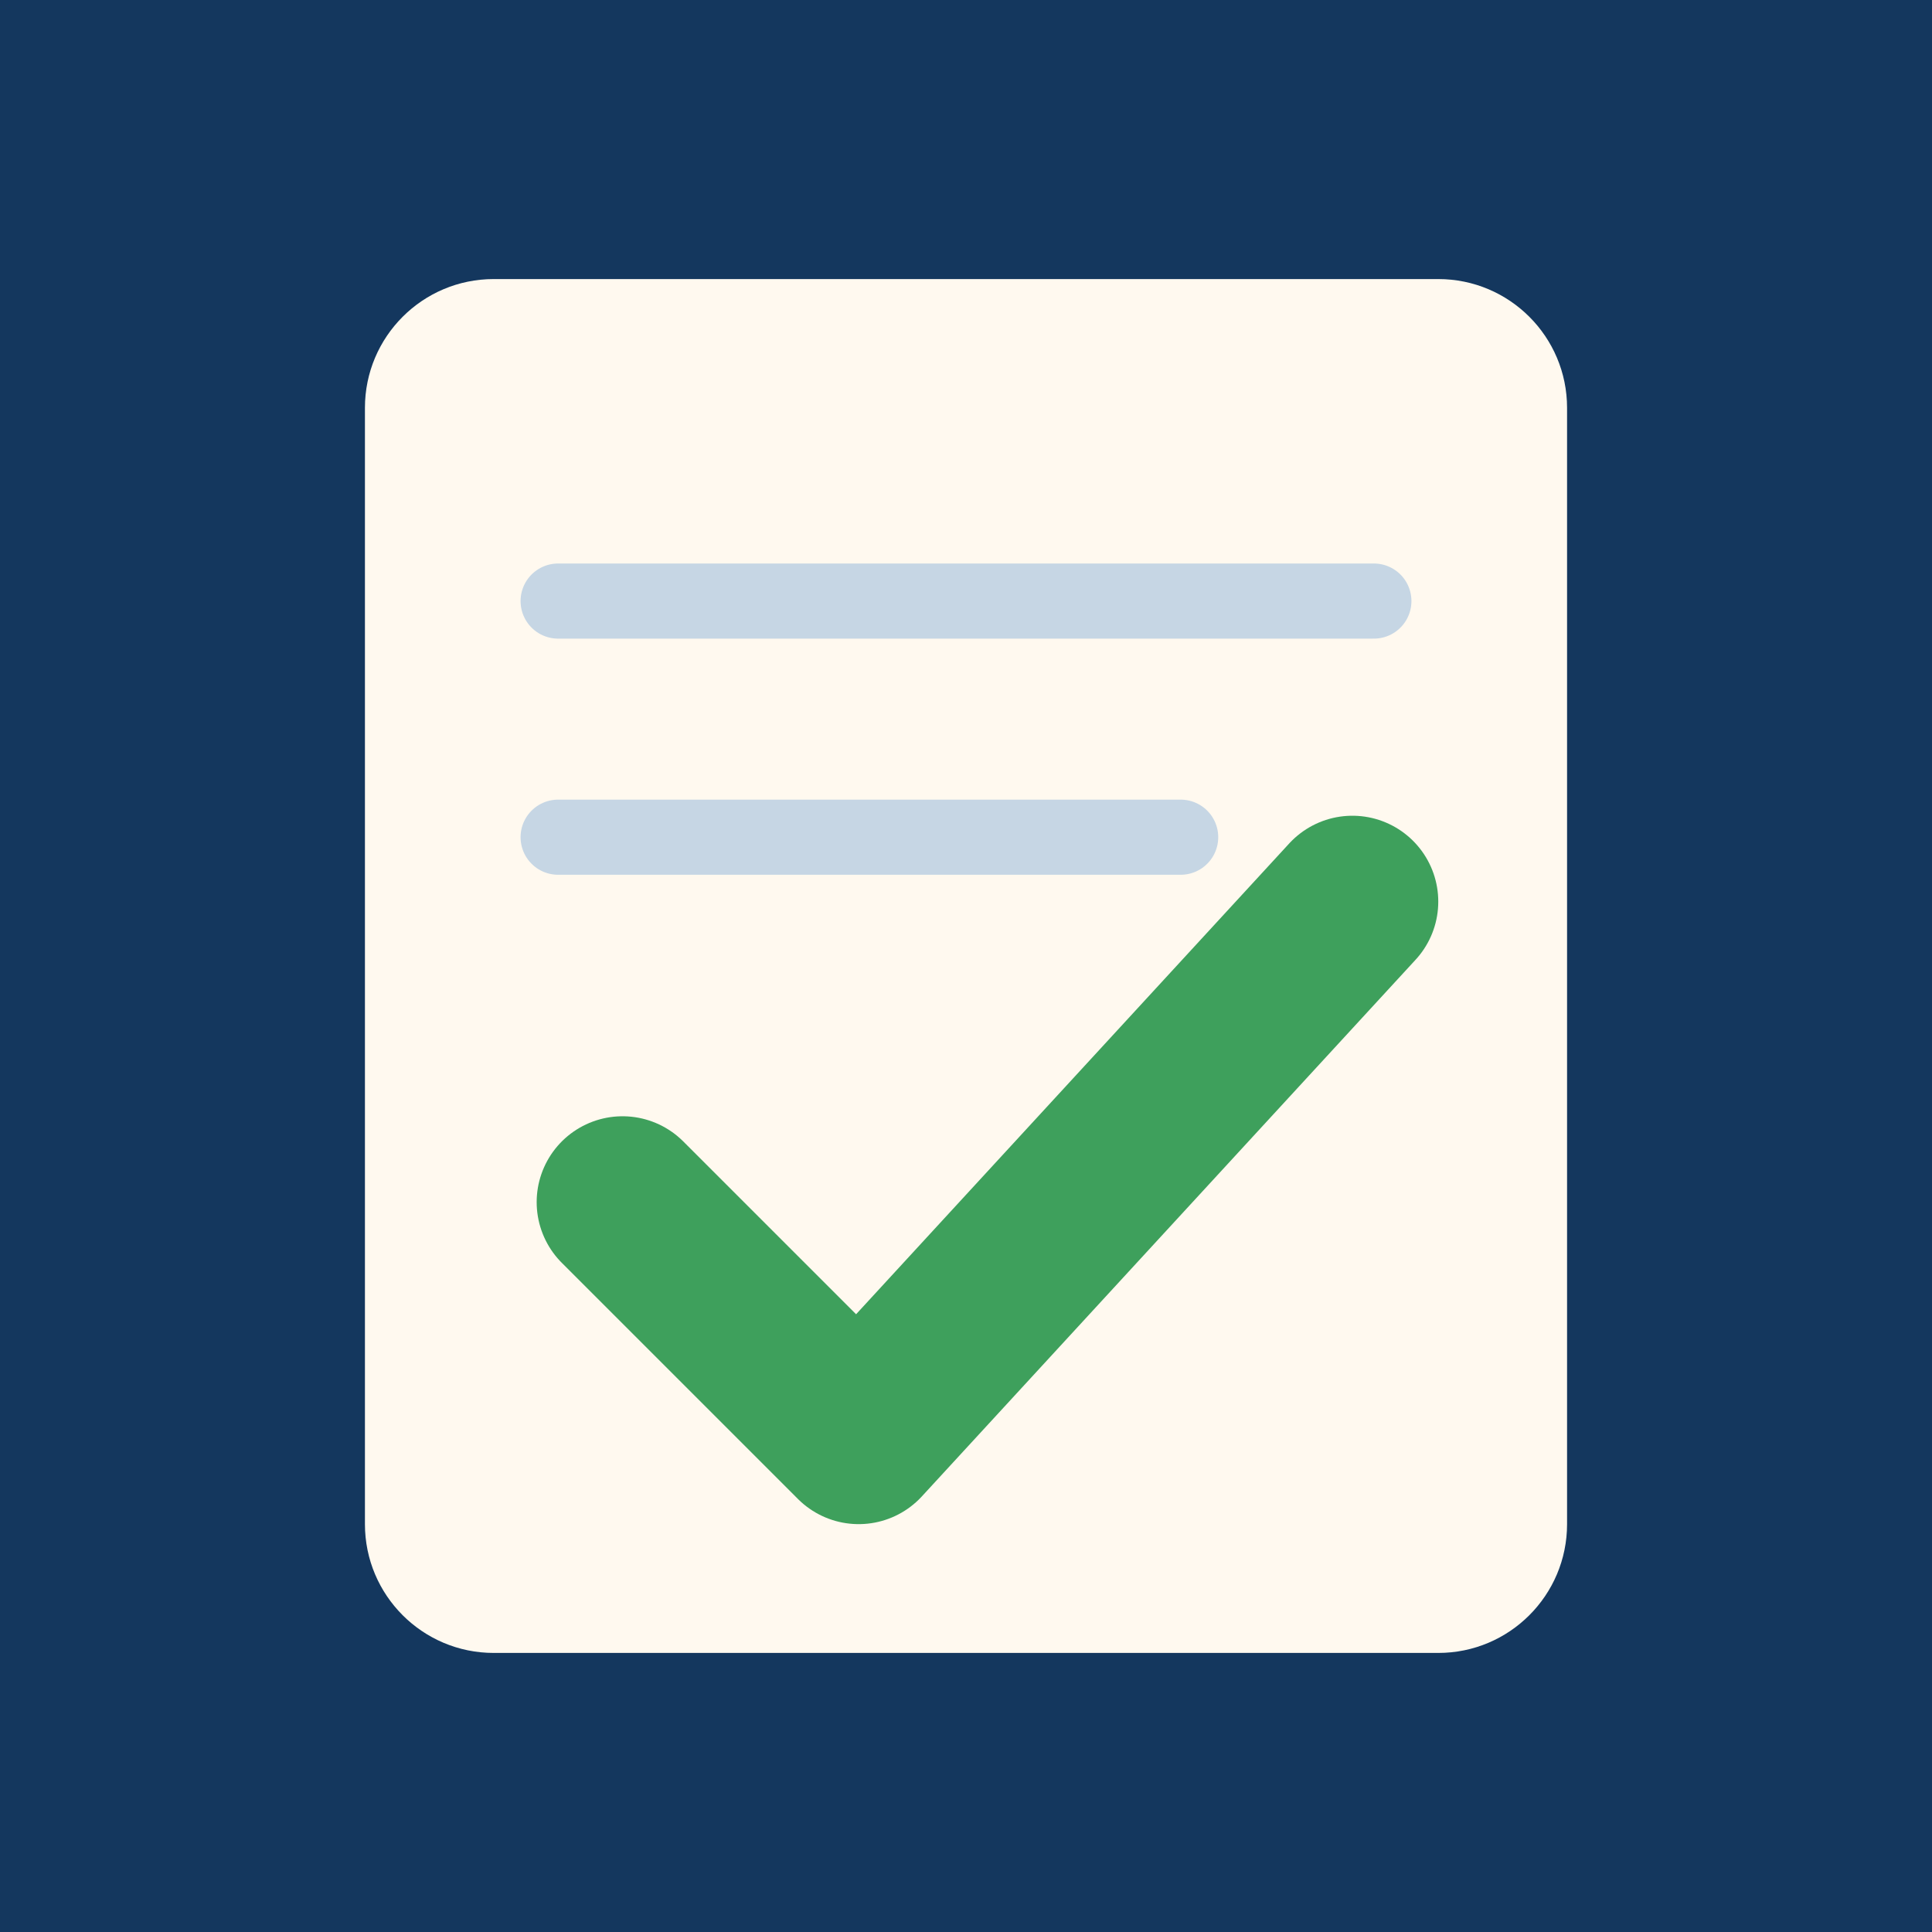
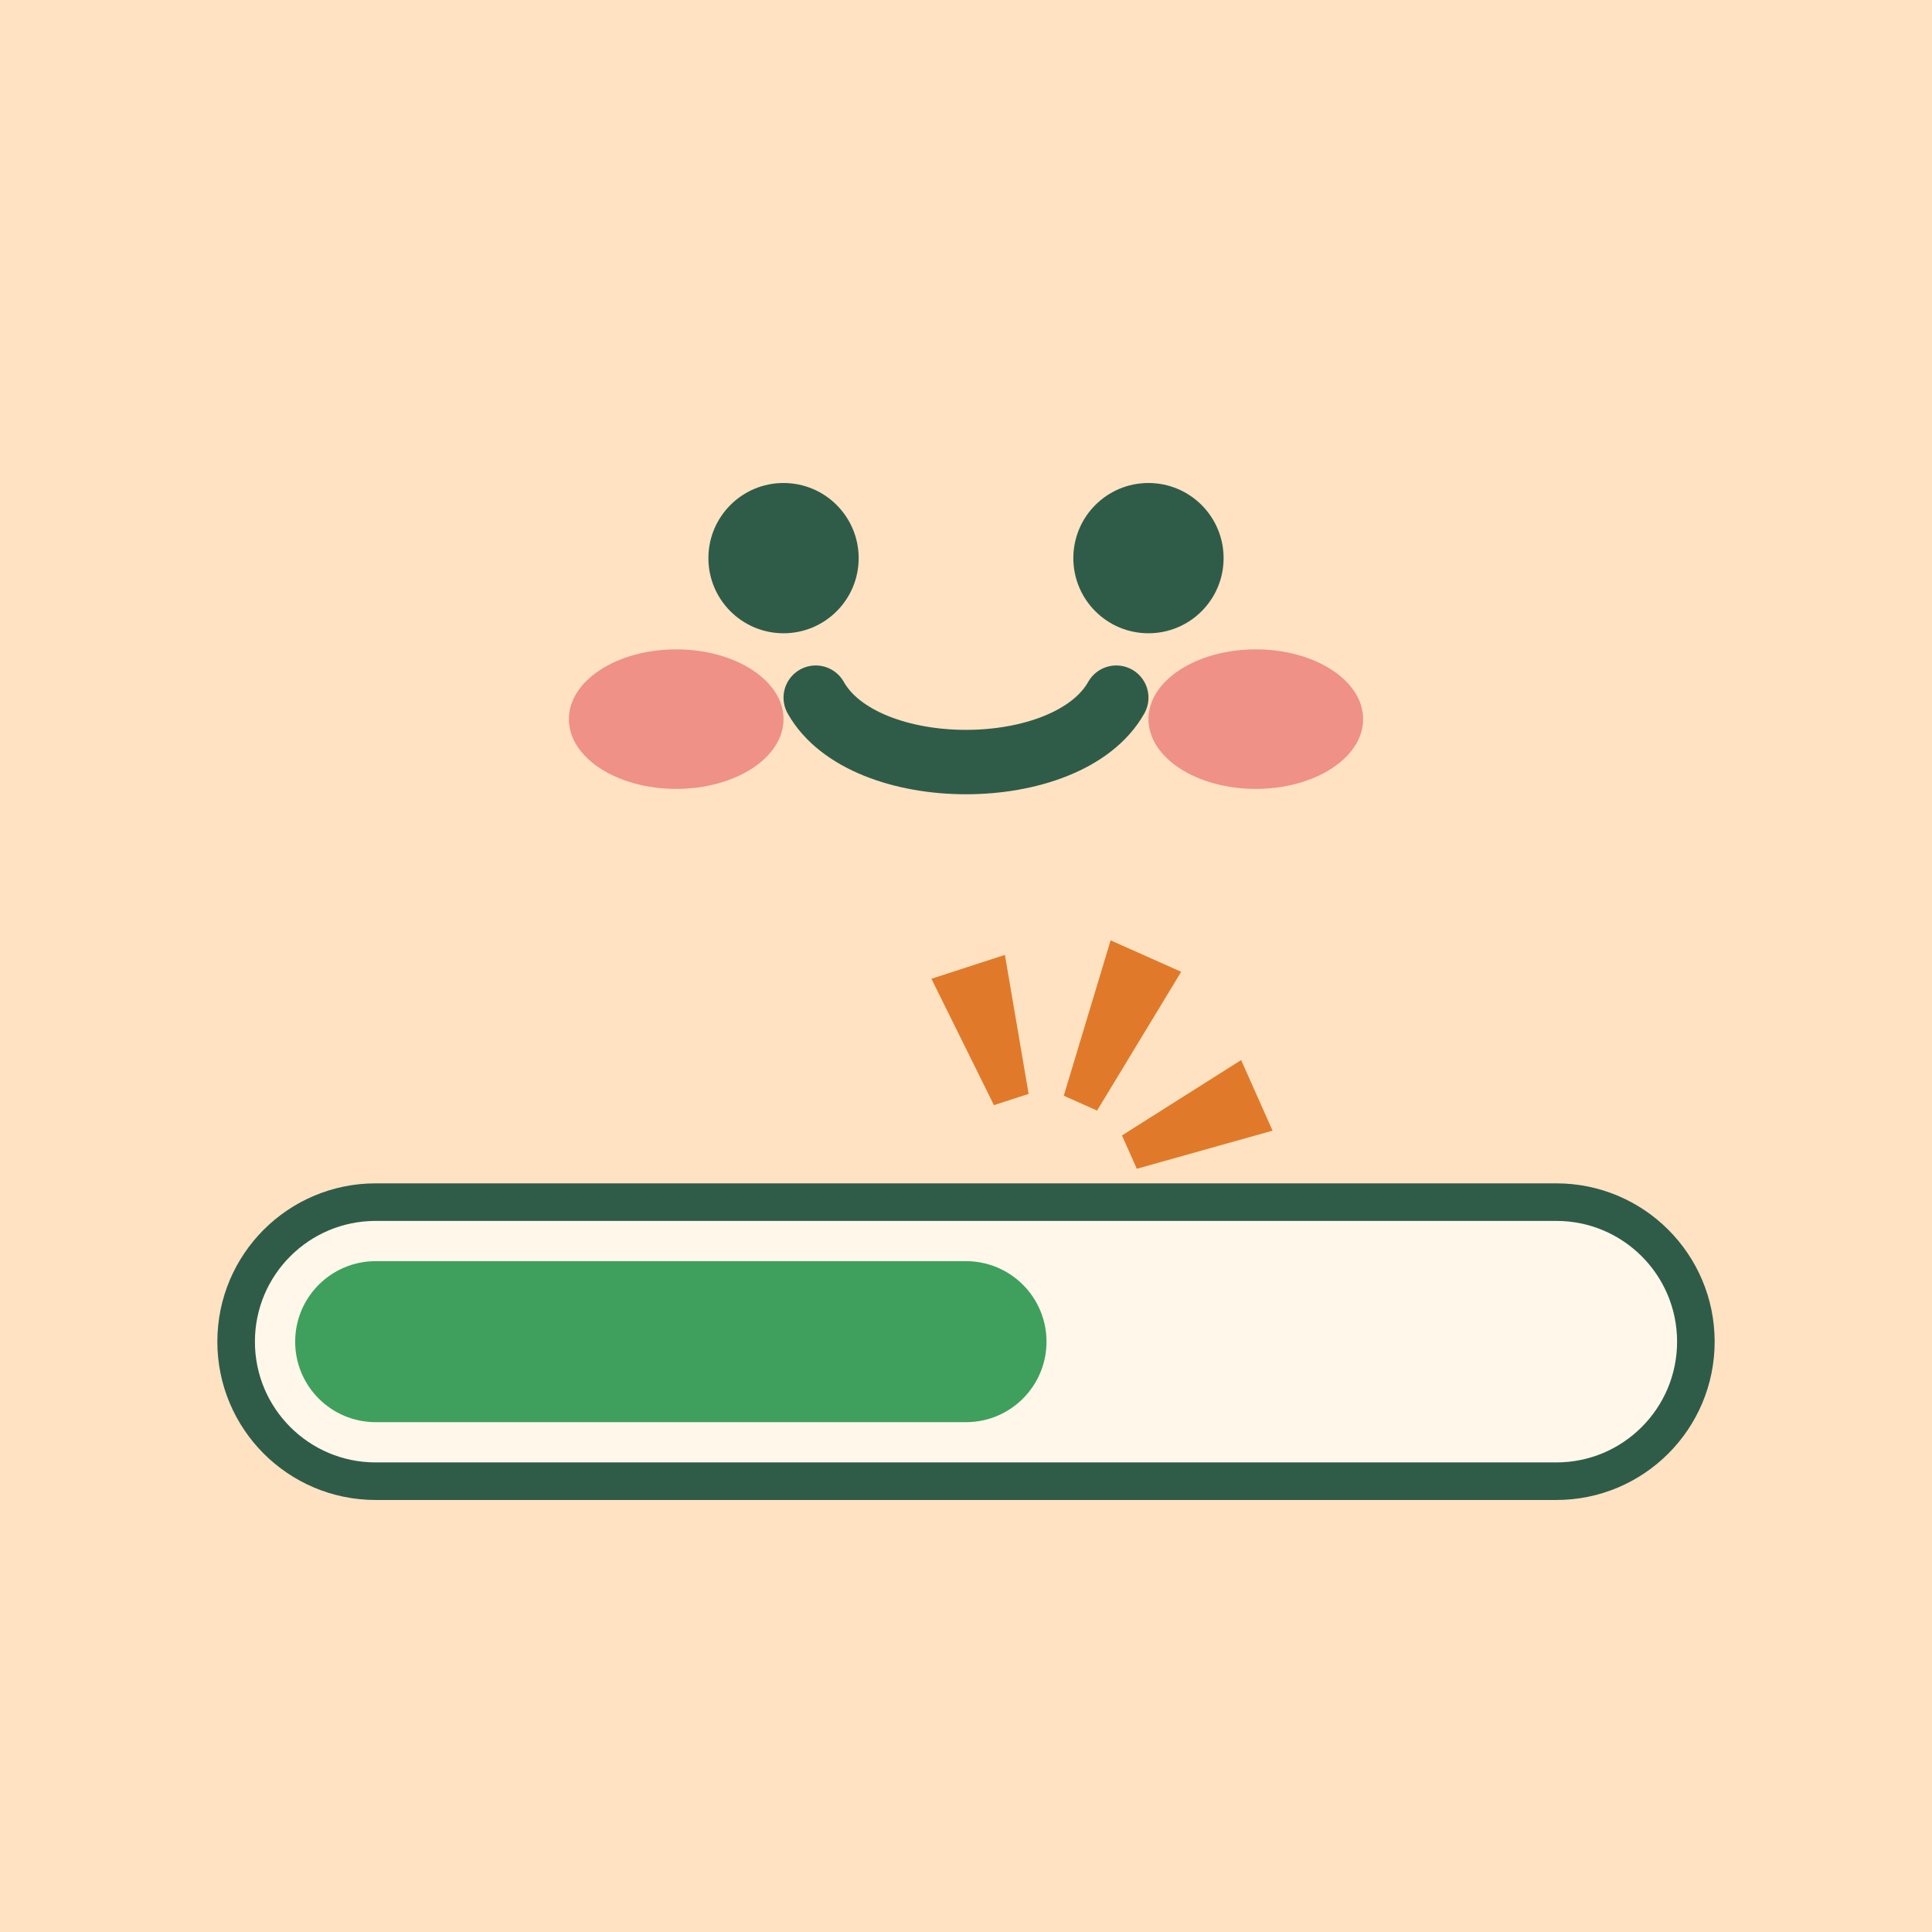
<svg xmlns="http://www.w3.org/2000/svg" viewBox="0 0 180 180" width="180" height="180" role="img" aria-label="しゅくだいノート">
-   <rect width="180" height="180" fill="#14375e" />
-   <rect x="34" y="26" width="112" height="128" rx="12" fill="#fff9ef" />
-   <g stroke="#c6d6e4" stroke-width="7" stroke-linecap="round">
-     <line x1="52" y1="56" x2="128" y2="56" />
-     <line x1="52" y1="78" x2="110" y2="78" />
+   <rect width="180" height="180" fill="#ffe2c2" />
+   <g fill="#ef9186">
+     <ellipse cx="63" cy="67" rx="10" ry="6.5" />
+     <ellipse cx="117" cy="67" rx="10" ry="6.5" />
  </g>
-   <polyline points="58,112 80,134 126,84" fill="none" stroke="#3ea05c" stroke-width="16" stroke-linecap="round" stroke-linejoin="round" />
+   <g fill="#2f5c48">
+     <circle cx="73" cy="52" r="7" />
+     <circle cx="107" cy="52" r="7" />
+   </g>
+   <path d="M76 65c4.5 8 23.5 8 28 0" fill="none" stroke="#2f5c48" stroke-width="6" stroke-linecap="round" />
+   <rect x="22" y="112" width="136" height="26" rx="13" fill="#fff7ea" stroke="#2f5c48" stroke-width="3.5" />
+   <rect x="27.5" y="117.5" width="70" height="15" rx="7.5" fill="#3ea05c" />
+   <g fill="#e07a2a" transform="translate(97,111) rotate(24)">
+     <polygon points="-1.7,-9 1.7,-9 3.6,-22 -3.6,-22" transform="rotate(-42)" />
+     <polygon points="-1.7,-9 1.7,-9 3.6,-24 -3.6,-24" />
+     <polygon points="-1.7,-9 1.7,-9 3.6,-22 -3.6,-22" transform="rotate(42)" />
+   </g>
</svg>
